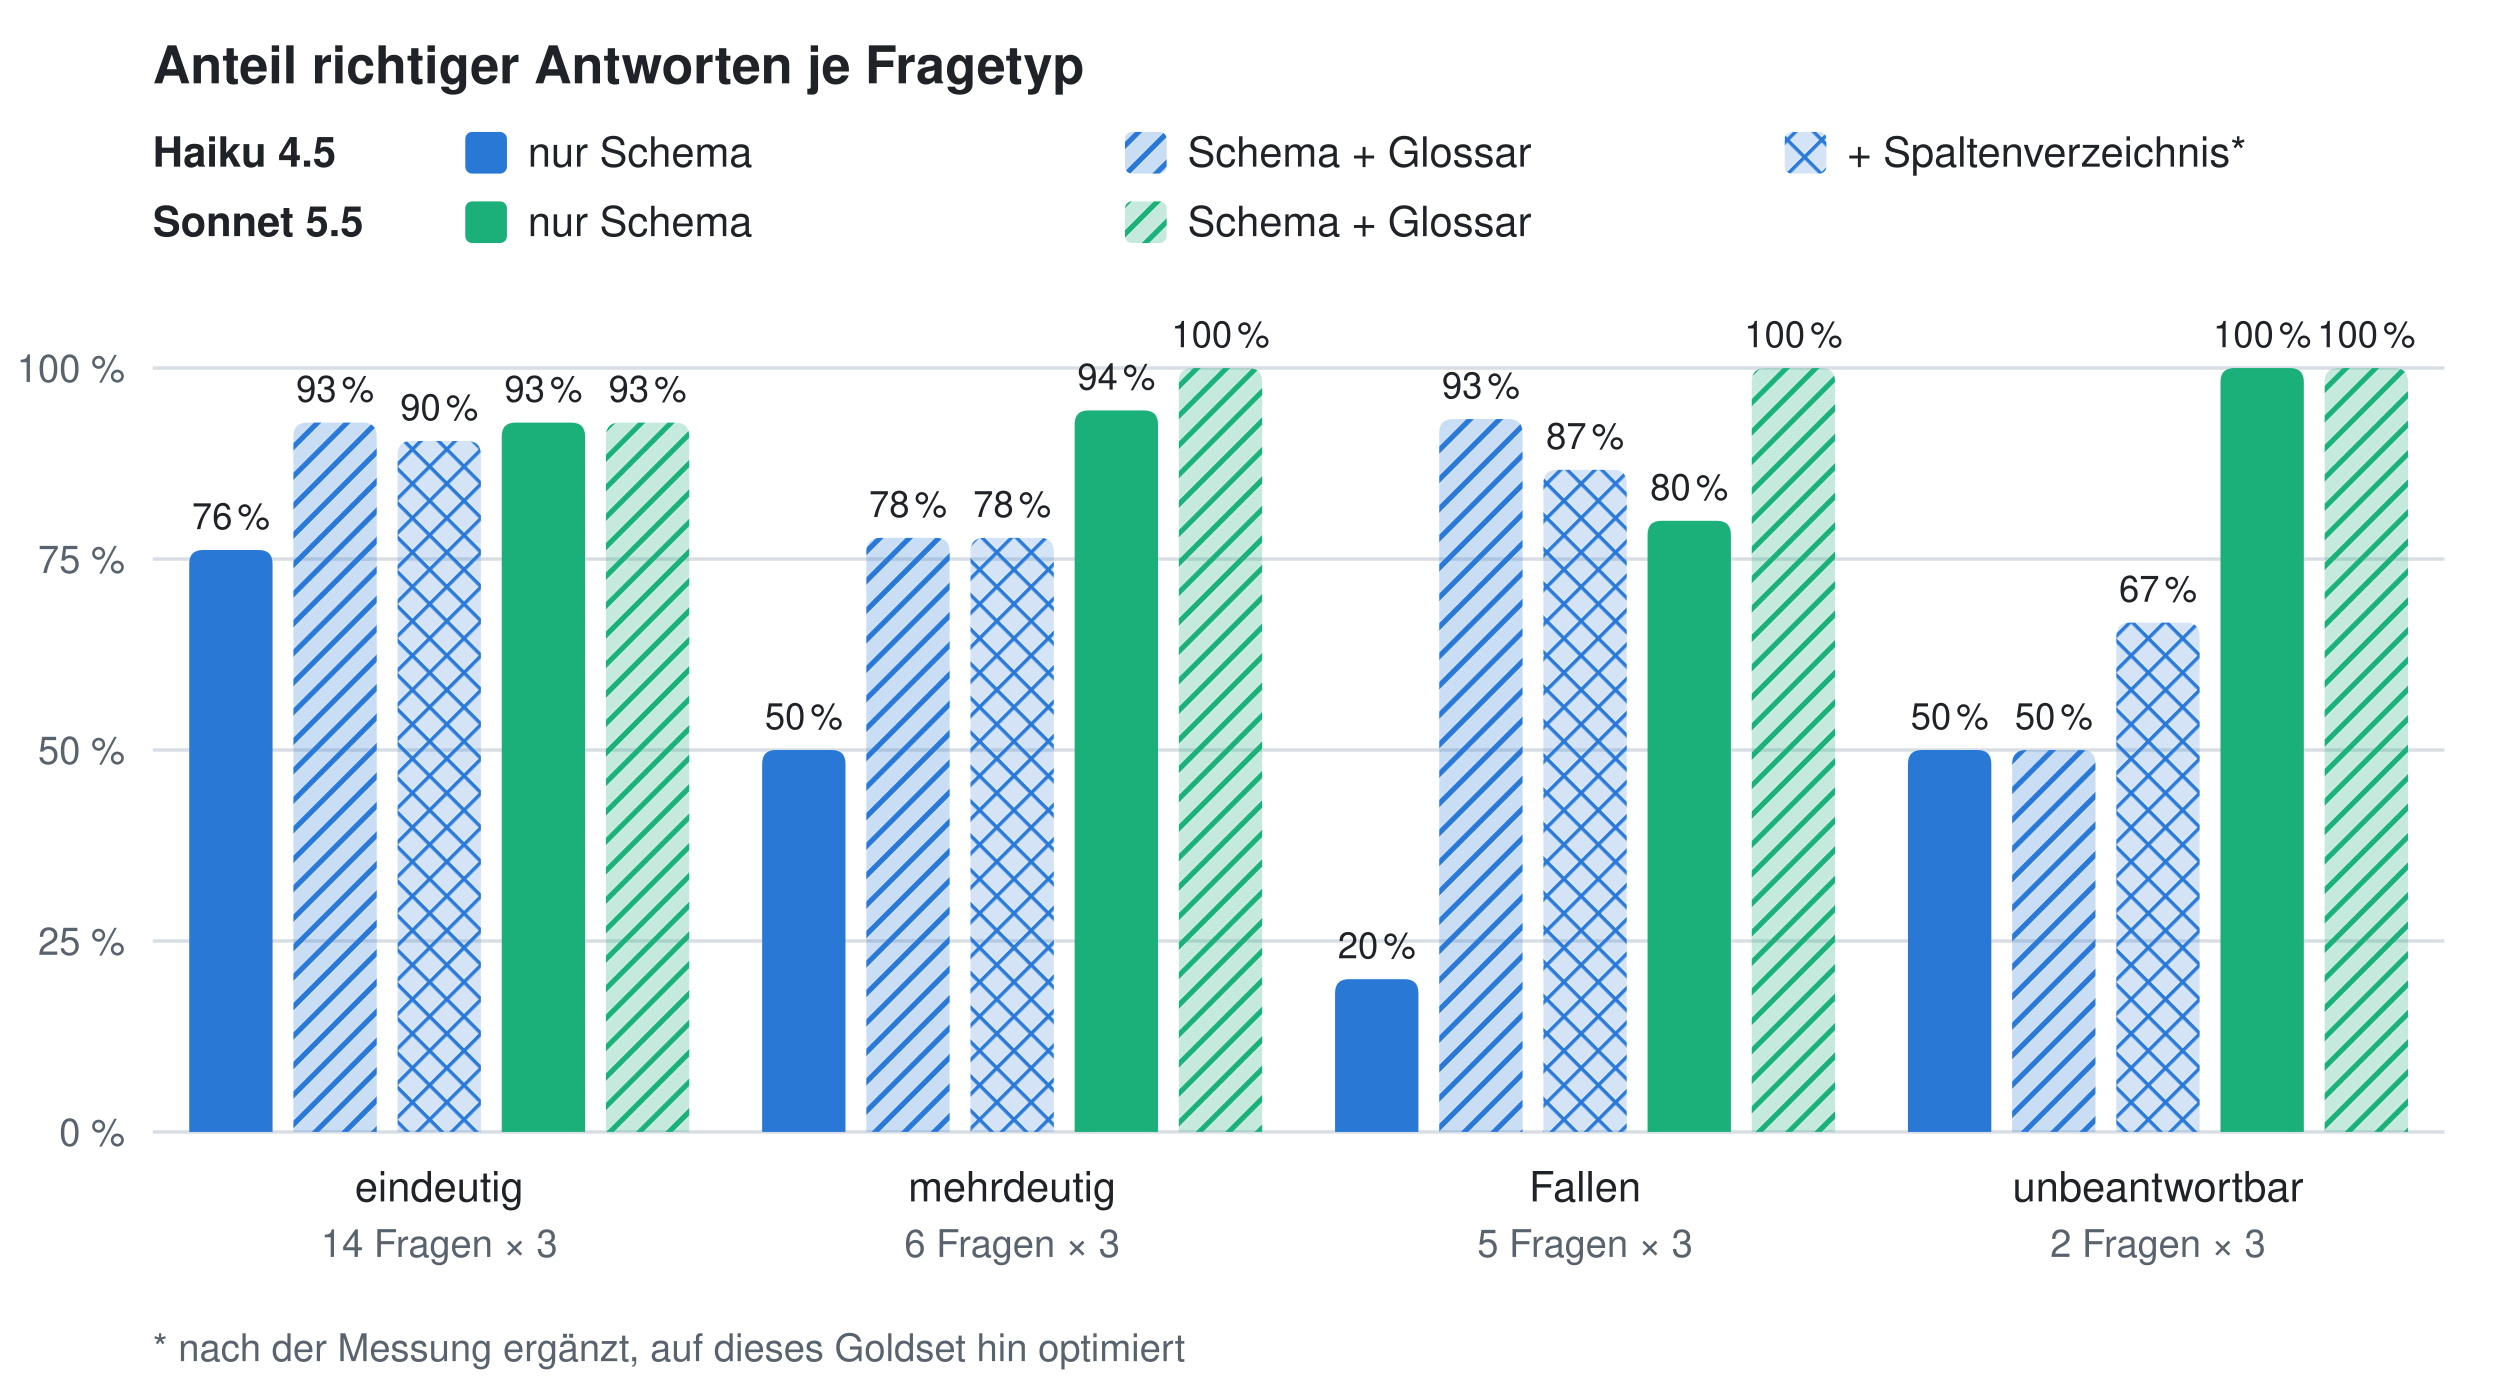
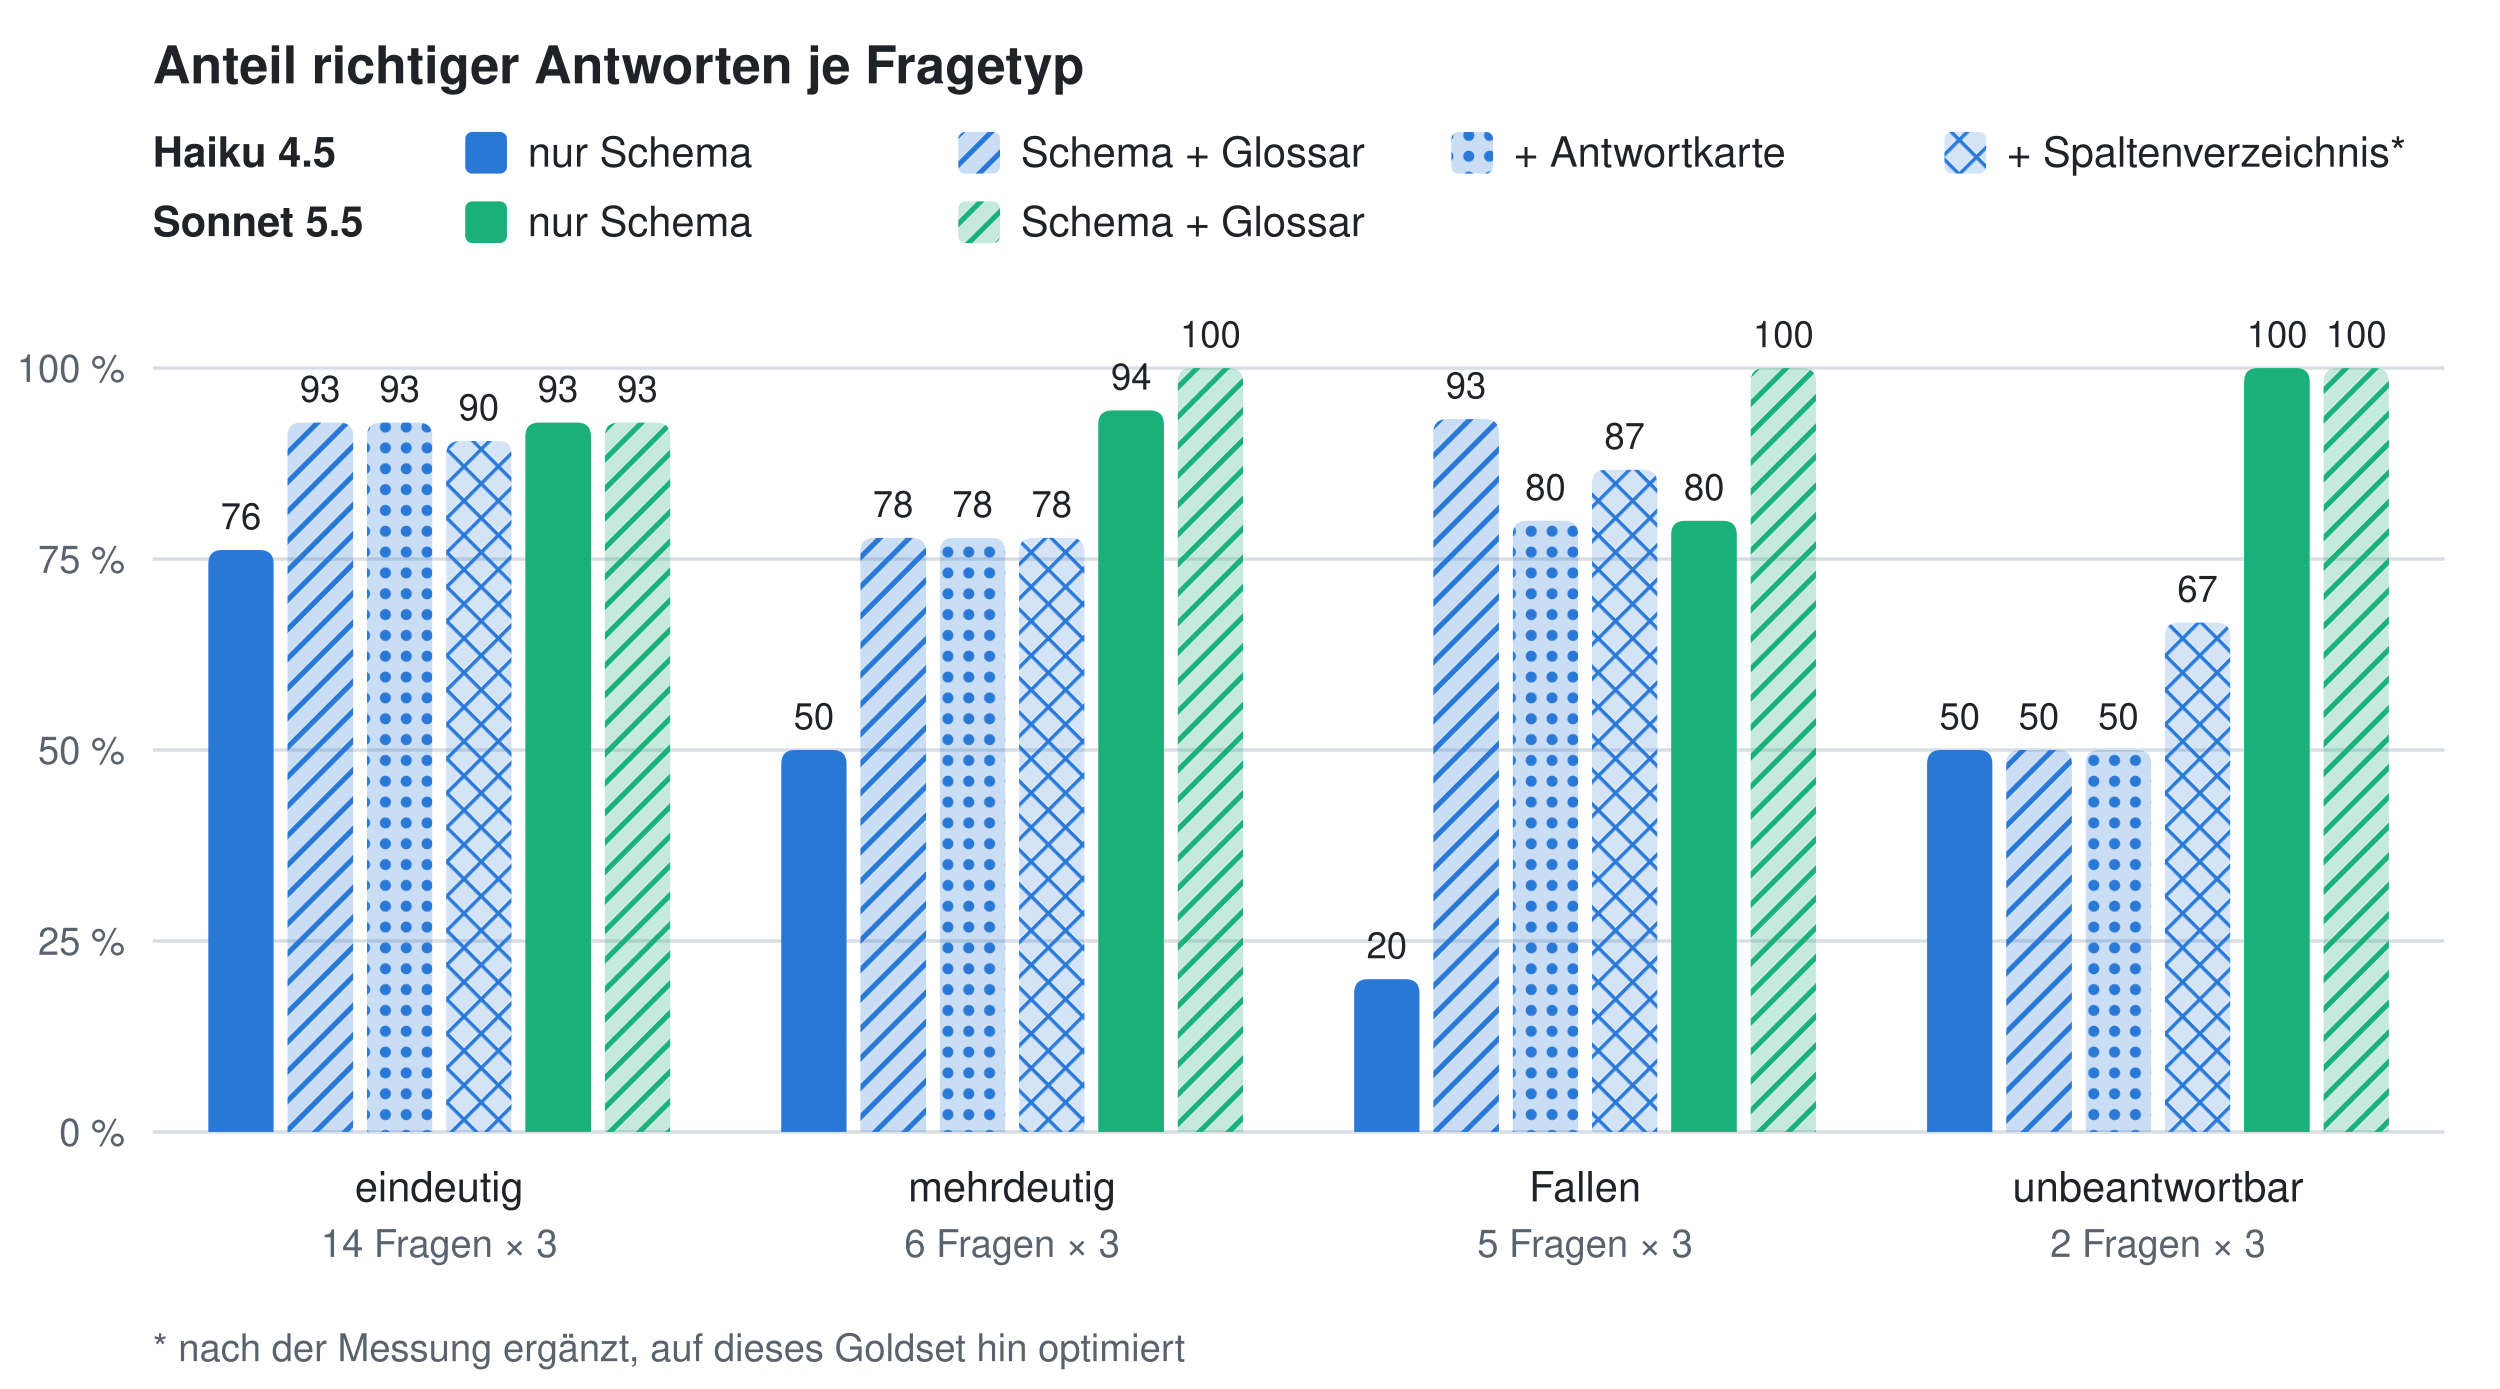
<svg xmlns="http://www.w3.org/2000/svg" width="720" height="400" viewBox="0 0 720 400" font-family="-apple-system, BlinkMacSystemFont, 'Segoe UI', Helvetica, Arial, sans-serif" role="img" aria-label="Anteil richtiger Antworten je Fragetyp">
  <defs>
    <pattern id="schraffur-0" width="6" height="6" patternUnits="userSpaceOnUse" patternTransform="rotate(45)">
      <rect width="6" height="6" fill="#2a78d6" fill-opacity="0.25" />
      <line x1="0" y1="0" x2="0" y2="6" stroke="#2a78d6" stroke-width="3" />
+     </pattern>
+     <pattern id="punkte-0" width="6" height="6" patternUnits="userSpaceOnUse">
+       <rect width="6" height="6" fill="#2a78d6" fill-opacity="0.25" />
+       <circle cx="3" cy="3" r="1.6" fill="#2a78d6" />
    </pattern>
    <pattern id="kreuz-0" width="7" height="7" patternUnits="userSpaceOnUse" patternTransform="rotate(45)">
      <rect width="7" height="7" fill="#2a78d6" fill-opacity="0.2" />
      <line x1="0" y1="0" x2="0" y2="7" stroke="#2a78d6" stroke-width="2" />
      <line x1="0" y1="0" x2="7" y2="0" stroke="#2a78d6" stroke-width="2" />
    </pattern>
    <pattern id="schraffur-1" width="6" height="6" patternUnits="userSpaceOnUse" patternTransform="rotate(45)">
      <rect width="6" height="6" fill="#1baf7a" fill-opacity="0.25" />
      <line x1="0" y1="0" x2="0" y2="6" stroke="#1baf7a" stroke-width="3" />
+     </pattern>
+     <pattern id="punkte-1" width="6" height="6" patternUnits="userSpaceOnUse">
+       <rect width="6" height="6" fill="#1baf7a" fill-opacity="0.25" />
+       <circle cx="3" cy="3" r="1.6" fill="#1baf7a" />
    </pattern>
    <pattern id="kreuz-1" width="7" height="7" patternUnits="userSpaceOnUse" patternTransform="rotate(45)">
      <rect width="7" height="7" fill="#1baf7a" fill-opacity="0.2" />
      <line x1="0" y1="0" x2="0" y2="7" stroke="#1baf7a" stroke-width="2" />
      <line x1="0" y1="0" x2="7" y2="0" stroke="#1baf7a" stroke-width="2" />
    </pattern>
  </defs>
  <text x="44" y="24" font-size="15" font-weight="600" fill="#1f2328">Anteil richtiger Antworten je Fragetyp</text>
  <text x="44" y="48" font-size="12" font-weight="600" fill="#1f2328">Haiku 4.5</text>
  <rect x="134" y="38" width="12" height="12" rx="2" fill="#2a78d6" />
  <text x="152" y="48" font-size="12" fill="#1f2328">nur Schema</text>
-   <rect x="324" y="38" width="12" height="12" rx="2" fill="url(#schraffur-0)" />
-   <text x="342" y="48" font-size="12" fill="#1f2328">Schema + Glossar</text>
-   <rect x="514" y="38" width="12" height="12" rx="2" fill="url(#kreuz-0)" />
-   <text x="532" y="48" font-size="12" fill="#1f2328">+ Spaltenverzeichnis*</text>
+   <rect x="276" y="38" width="12" height="12" rx="2" fill="url(#schraffur-0)" />
+   <text x="294" y="48" font-size="12" fill="#1f2328">Schema + Glossar</text>
+   <rect x="418" y="38" width="12" height="12" rx="2" fill="url(#punkte-0)" />
+   <text x="436" y="48" font-size="12" fill="#1f2328">+ Antwortkarte</text>
+   <rect x="560" y="38" width="12" height="12" rx="2" fill="url(#kreuz-0)" />
+   <text x="578" y="48" font-size="12" fill="#1f2328">+ Spaltenverzeichnis*</text>
  <text x="44" y="68" font-size="12" font-weight="600" fill="#1f2328">Sonnet 5.5</text>
  <rect x="134" y="58" width="12" height="12" rx="2" fill="#1baf7a" />
  <text x="152" y="68" font-size="12" fill="#1f2328">nur Schema</text>
-   <rect x="324" y="58" width="12" height="12" rx="2" fill="url(#schraffur-1)" />
-   <text x="342" y="68" font-size="12" fill="#1f2328">Schema + Glossar</text>
+   <rect x="276" y="58" width="12" height="12" rx="2" fill="url(#schraffur-1)" />
+   <text x="294" y="68" font-size="12" fill="#1f2328">Schema + Glossar</text>
  <line x1="44" x2="704" y1="326.0" y2="326.0" stroke="#d8dee4" stroke-width="1" />
  <text x="36" y="330.0" font-size="11" text-anchor="end" fill="#59636e">0 %</text>
  <line x1="44" x2="704" y1="271.0" y2="271.0" stroke="#d8dee4" stroke-width="1" />
  <text x="36" y="275.0" font-size="11" text-anchor="end" fill="#59636e">25 %</text>
  <line x1="44" x2="704" y1="216.0" y2="216.0" stroke="#d8dee4" stroke-width="1" />
  <text x="36" y="220.0" font-size="11" text-anchor="end" fill="#59636e">50 %</text>
  <line x1="44" x2="704" y1="161.0" y2="161.0" stroke="#d8dee4" stroke-width="1" />
  <text x="36" y="165.0" font-size="11" text-anchor="end" fill="#59636e">75 %</text>
  <line x1="44" x2="704" y1="106.0" y2="106.0" stroke="#d8dee4" stroke-width="1" />
  <text x="36" y="110.0" font-size="11" text-anchor="end" fill="#59636e">100 %</text>
-   <path d="M54.5,326 V162.4 Q54.5,158.4 58.5,158.4 H74.5 Q78.5,158.4 78.5,162.4 V326 Z" fill="#2a78d6" />
-   <text x="66.5" y="152.4" font-size="10.5" text-anchor="middle" fill="#1f2328">76 %</text>
-   <path d="M84.5,326 V125.7 Q84.5,121.7 88.5,121.7 H104.5 Q108.5,121.7 108.5,125.7 V326 Z" fill="url(#schraffur-0)" />
-   <text x="96.5" y="115.7" font-size="10.5" text-anchor="middle" fill="#1f2328">93 %</text>
-   <path d="M114.5,326 V131.0 Q114.5,127.0 118.5,127.0 H134.5 Q138.5,127.0 138.5,131.0 V326 Z" fill="url(#kreuz-0)" />
-   <text x="126.5" y="121.0" font-size="10.5" text-anchor="middle" fill="#1f2328">90 %</text>
-   <path d="M144.5,326 V125.7 Q144.5,121.7 148.5,121.7 H164.5 Q168.5,121.7 168.5,125.7 V326 Z" fill="#1baf7a" />
-   <text x="156.5" y="115.7" font-size="10.5" text-anchor="middle" fill="#1f2328">93 %</text>
-   <path d="M174.5,326 V125.7 Q174.5,121.7 178.5,121.7 H194.5 Q198.5,121.7 198.5,125.7 V326 Z" fill="url(#schraffur-1)" />
-   <text x="186.5" y="115.7" font-size="10.5" text-anchor="middle" fill="#1f2328">93 %</text>
+   <path d="M60.0,326 V162.4 Q60.0,158.4 64.0,158.4 H74.8 Q78.8,158.4 78.8,162.4 V326 Z" fill="#2a78d6" />
+   <text x="69.4" y="152.4" font-size="10.5" text-anchor="middle" fill="#1f2328">76</text>
+   <path d="M82.8,326 V125.7 Q82.8,121.7 86.8,121.7 H97.7 Q101.7,121.7 101.7,125.7 V326 Z" fill="url(#schraffur-0)" />
+   <text x="92.2" y="115.7" font-size="10.5" text-anchor="middle" fill="#1f2328">93</text>
+   <path d="M105.7,326 V125.7 Q105.7,121.7 109.7,121.7 H120.5 Q124.5,121.7 124.5,125.7 V326 Z" fill="url(#punkte-0)" />
+   <text x="115.1" y="115.7" font-size="10.5" text-anchor="middle" fill="#1f2328">93</text>
+   <path d="M128.5,326 V131.0 Q128.5,127.0 132.5,127.0 H143.3 Q147.3,127.0 147.3,131.0 V326 Z" fill="url(#kreuz-0)" />
+   <text x="137.9" y="121.0" font-size="10.5" text-anchor="middle" fill="#1f2328">90</text>
+   <path d="M151.3,326 V125.7 Q151.3,121.7 155.3,121.7 H166.2 Q170.2,121.7 170.2,125.7 V326 Z" fill="#1baf7a" />
+   <text x="160.7" y="115.7" font-size="10.5" text-anchor="middle" fill="#1f2328">93</text>
+   <path d="M174.2,326 V125.7 Q174.2,121.7 178.2,121.7 H189.0 Q193.0,121.7 193.0,125.7 V326 Z" fill="url(#schraffur-1)" />
+   <text x="183.6" y="115.7" font-size="10.5" text-anchor="middle" fill="#1f2328">93</text>
  <text x="126.5" y="346" font-size="12" text-anchor="middle" fill="#1f2328">eindeutig</text>
  <text x="126.5" y="362" font-size="11" text-anchor="middle" fill="#59636e">14 Fragen × 3</text>
-   <path d="M219.5,326 V220.0 Q219.5,216.0 223.5,216.0 H239.5 Q243.5,216.0 243.5,220.0 V326 Z" fill="#2a78d6" />
-   <text x="231.5" y="210.0" font-size="10.5" text-anchor="middle" fill="#1f2328">50 %</text>
-   <path d="M249.5,326 V158.9 Q249.5,154.9 253.5,154.9 H269.5 Q273.5,154.9 273.5,158.9 V326 Z" fill="url(#schraffur-0)" />
-   <text x="261.5" y="148.9" font-size="10.5" text-anchor="middle" fill="#1f2328">78 %</text>
-   <path d="M279.5,326 V158.9 Q279.5,154.9 283.5,154.9 H299.5 Q303.5,154.9 303.5,158.9 V326 Z" fill="url(#kreuz-0)" />
-   <text x="291.5" y="148.9" font-size="10.5" text-anchor="middle" fill="#1f2328">78 %</text>
-   <path d="M309.5,326 V122.2 Q309.5,118.2 313.5,118.2 H329.5 Q333.5,118.2 333.5,122.2 V326 Z" fill="#1baf7a" />
-   <text x="321.5" y="112.2" font-size="10.5" text-anchor="middle" fill="#1f2328">94 %</text>
-   <path d="M339.5,326 V110.0 Q339.5,106.0 343.5,106.0 H359.5 Q363.5,106.0 363.5,110.0 V326 Z" fill="url(#schraffur-1)" />
-   <text x="351.5" y="100.0" font-size="10.5" text-anchor="middle" fill="#1f2328">100 %</text>
+   <path d="M225.0,326 V220.0 Q225.0,216.0 229.0,216.0 H239.8 Q243.8,216.0 243.8,220.0 V326 Z" fill="#2a78d6" />
+   <text x="234.4" y="210.0" font-size="10.5" text-anchor="middle" fill="#1f2328">50</text>
+   <path d="M247.8,326 V158.9 Q247.8,154.9 251.8,154.9 H262.7 Q266.7,154.9 266.7,158.9 V326 Z" fill="url(#schraffur-0)" />
+   <text x="257.2" y="148.9" font-size="10.5" text-anchor="middle" fill="#1f2328">78</text>
+   <path d="M270.7,326 V158.9 Q270.7,154.9 274.7,154.9 H285.5 Q289.5,154.9 289.5,158.9 V326 Z" fill="url(#punkte-0)" />
+   <text x="280.1" y="148.9" font-size="10.5" text-anchor="middle" fill="#1f2328">78</text>
+   <path d="M293.5,326 V158.9 Q293.5,154.9 297.5,154.9 H308.3 Q312.3,154.9 312.3,158.9 V326 Z" fill="url(#kreuz-0)" />
+   <text x="302.9" y="148.9" font-size="10.5" text-anchor="middle" fill="#1f2328">78</text>
+   <path d="M316.3,326 V122.2 Q316.3,118.2 320.3,118.2 H331.2 Q335.2,118.2 335.2,122.2 V326 Z" fill="#1baf7a" />
+   <text x="325.8" y="112.2" font-size="10.5" text-anchor="middle" fill="#1f2328">94</text>
+   <path d="M339.2,326 V110.0 Q339.2,106.0 343.2,106.0 H354.0 Q358.0,106.0 358.0,110.0 V326 Z" fill="url(#schraffur-1)" />
+   <text x="348.6" y="100.0" font-size="10.5" text-anchor="middle" fill="#1f2328">100</text>
  <text x="291.5" y="346" font-size="12" text-anchor="middle" fill="#1f2328">mehrdeutig</text>
  <text x="291.5" y="362" font-size="11" text-anchor="middle" fill="#59636e">6 Fragen × 3</text>
-   <path d="M384.5,326 V286.0 Q384.5,282.0 388.5,282.0 H404.5 Q408.5,282.0 408.5,286.0 V326 Z" fill="#2a78d6" />
-   <text x="396.5" y="276.0" font-size="10.5" text-anchor="middle" fill="#1f2328">20 %</text>
-   <path d="M414.5,326 V124.7 Q414.5,120.7 418.5,120.7 H434.5 Q438.5,120.7 438.5,124.7 V326 Z" fill="url(#schraffur-0)" />
-   <text x="426.5" y="114.7" font-size="10.5" text-anchor="middle" fill="#1f2328">93 %</text>
-   <path d="M444.5,326 V139.3 Q444.5,135.3 448.5,135.3 H464.5 Q468.5,135.3 468.5,139.3 V326 Z" fill="url(#kreuz-0)" />
-   <text x="456.5" y="129.3" font-size="10.5" text-anchor="middle" fill="#1f2328">87 %</text>
-   <path d="M474.5,326 V154.0 Q474.5,150.0 478.5,150.0 H494.5 Q498.5,150.0 498.5,154.0 V326 Z" fill="#1baf7a" />
-   <text x="486.5" y="144.0" font-size="10.5" text-anchor="middle" fill="#1f2328">80 %</text>
-   <path d="M504.5,326 V110.0 Q504.5,106.0 508.5,106.0 H524.5 Q528.5,106.0 528.5,110.0 V326 Z" fill="url(#schraffur-1)" />
-   <text x="516.5" y="100.0" font-size="10.5" text-anchor="middle" fill="#1f2328">100 %</text>
+   <path d="M390.0,326 V286.0 Q390.0,282.0 394.0,282.0 H404.8 Q408.8,282.0 408.8,286.0 V326 Z" fill="#2a78d6" />
+   <text x="399.4" y="276.0" font-size="10.5" text-anchor="middle" fill="#1f2328">20</text>
+   <path d="M412.8,326 V124.7 Q412.8,120.7 416.8,120.7 H427.7 Q431.7,120.7 431.7,124.7 V326 Z" fill="url(#schraffur-0)" />
+   <text x="422.2" y="114.7" font-size="10.5" text-anchor="middle" fill="#1f2328">93</text>
+   <path d="M435.7,326 V154.0 Q435.7,150.0 439.7,150.0 H450.5 Q454.5,150.0 454.5,154.0 V326 Z" fill="url(#punkte-0)" />
+   <text x="445.1" y="144.0" font-size="10.5" text-anchor="middle" fill="#1f2328">80</text>
+   <path d="M458.5,326 V139.3 Q458.5,135.3 462.5,135.3 H473.3 Q477.3,135.3 477.3,139.3 V326 Z" fill="url(#kreuz-0)" />
+   <text x="467.9" y="129.3" font-size="10.5" text-anchor="middle" fill="#1f2328">87</text>
+   <path d="M481.3,326 V154.0 Q481.3,150.0 485.3,150.0 H496.2 Q500.2,150.0 500.2,154.0 V326 Z" fill="#1baf7a" />
+   <text x="490.8" y="144.0" font-size="10.5" text-anchor="middle" fill="#1f2328">80</text>
+   <path d="M504.2,326 V110.0 Q504.2,106.0 508.2,106.0 H519.0 Q523.0,106.0 523.0,110.0 V326 Z" fill="url(#schraffur-1)" />
+   <text x="513.6" y="100.0" font-size="10.5" text-anchor="middle" fill="#1f2328">100</text>
  <text x="456.5" y="346" font-size="12" text-anchor="middle" fill="#1f2328">Fallen</text>
  <text x="456.5" y="362" font-size="11" text-anchor="middle" fill="#59636e">5 Fragen × 3</text>
-   <path d="M549.5,326 V220.0 Q549.5,216.0 553.5,216.0 H569.5 Q573.5,216.0 573.5,220.0 V326 Z" fill="#2a78d6" />
-   <text x="561.5" y="210.0" font-size="10.5" text-anchor="middle" fill="#1f2328">50 %</text>
-   <path d="M579.5,326 V220.0 Q579.5,216.0 583.5,216.0 H599.5 Q603.5,216.0 603.5,220.0 V326 Z" fill="url(#schraffur-0)" />
-   <text x="591.5" y="210.0" font-size="10.5" text-anchor="middle" fill="#1f2328">50 %</text>
-   <path d="M609.5,326 V183.3 Q609.5,179.3 613.5,179.3 H629.5 Q633.5,179.3 633.5,183.3 V326 Z" fill="url(#kreuz-0)" />
-   <text x="621.5" y="173.3" font-size="10.5" text-anchor="middle" fill="#1f2328">67 %</text>
-   <path d="M639.5,326 V110.0 Q639.5,106.0 643.5,106.0 H659.5 Q663.5,106.0 663.5,110.0 V326 Z" fill="#1baf7a" />
-   <text x="651.5" y="100.0" font-size="10.5" text-anchor="middle" fill="#1f2328">100 %</text>
-   <path d="M669.5,326 V110.0 Q669.5,106.0 673.5,106.0 H689.5 Q693.5,106.0 693.5,110.0 V326 Z" fill="url(#schraffur-1)" />
-   <text x="681.5" y="100.0" font-size="10.5" text-anchor="middle" fill="#1f2328">100 %</text>
+   <path d="M555.0,326 V220.0 Q555.0,216.0 559.0,216.0 H569.8 Q573.8,216.0 573.8,220.0 V326 Z" fill="#2a78d6" />
+   <text x="564.4" y="210.0" font-size="10.5" text-anchor="middle" fill="#1f2328">50</text>
+   <path d="M577.8,326 V220.0 Q577.8,216.0 581.8,216.0 H592.7 Q596.7,216.0 596.7,220.0 V326 Z" fill="url(#schraffur-0)" />
+   <text x="587.2" y="210.0" font-size="10.5" text-anchor="middle" fill="#1f2328">50</text>
+   <path d="M600.7,326 V220.0 Q600.7,216.0 604.7,216.0 H615.5 Q619.5,216.0 619.5,220.0 V326 Z" fill="url(#punkte-0)" />
+   <text x="610.1" y="210.0" font-size="10.5" text-anchor="middle" fill="#1f2328">50</text>
+   <path d="M623.5,326 V183.3 Q623.5,179.3 627.5,179.3 H638.3 Q642.3,179.3 642.3,183.3 V326 Z" fill="url(#kreuz-0)" />
+   <text x="632.9" y="173.3" font-size="10.5" text-anchor="middle" fill="#1f2328">67</text>
+   <path d="M646.3,326 V110.0 Q646.3,106.0 650.3,106.0 H661.2 Q665.2,106.0 665.2,110.0 V326 Z" fill="#1baf7a" />
+   <text x="655.8" y="100.0" font-size="10.5" text-anchor="middle" fill="#1f2328">100</text>
+   <path d="M669.2,326 V110.0 Q669.2,106.0 673.2,106.0 H684.0 Q688.0,106.0 688.0,110.0 V326 Z" fill="url(#schraffur-1)" />
+   <text x="678.6" y="100.0" font-size="10.5" text-anchor="middle" fill="#1f2328">100</text>
  <text x="621.5" y="346" font-size="12" text-anchor="middle" fill="#1f2328">unbeantwortbar</text>
  <text x="621.5" y="362" font-size="11" text-anchor="middle" fill="#59636e">2 Fragen × 3</text>
  <text x="44" y="392" font-size="11" fill="#59636e">* nach der Messung ergänzt, auf dieses Goldset hin optimiert</text>
</svg>
